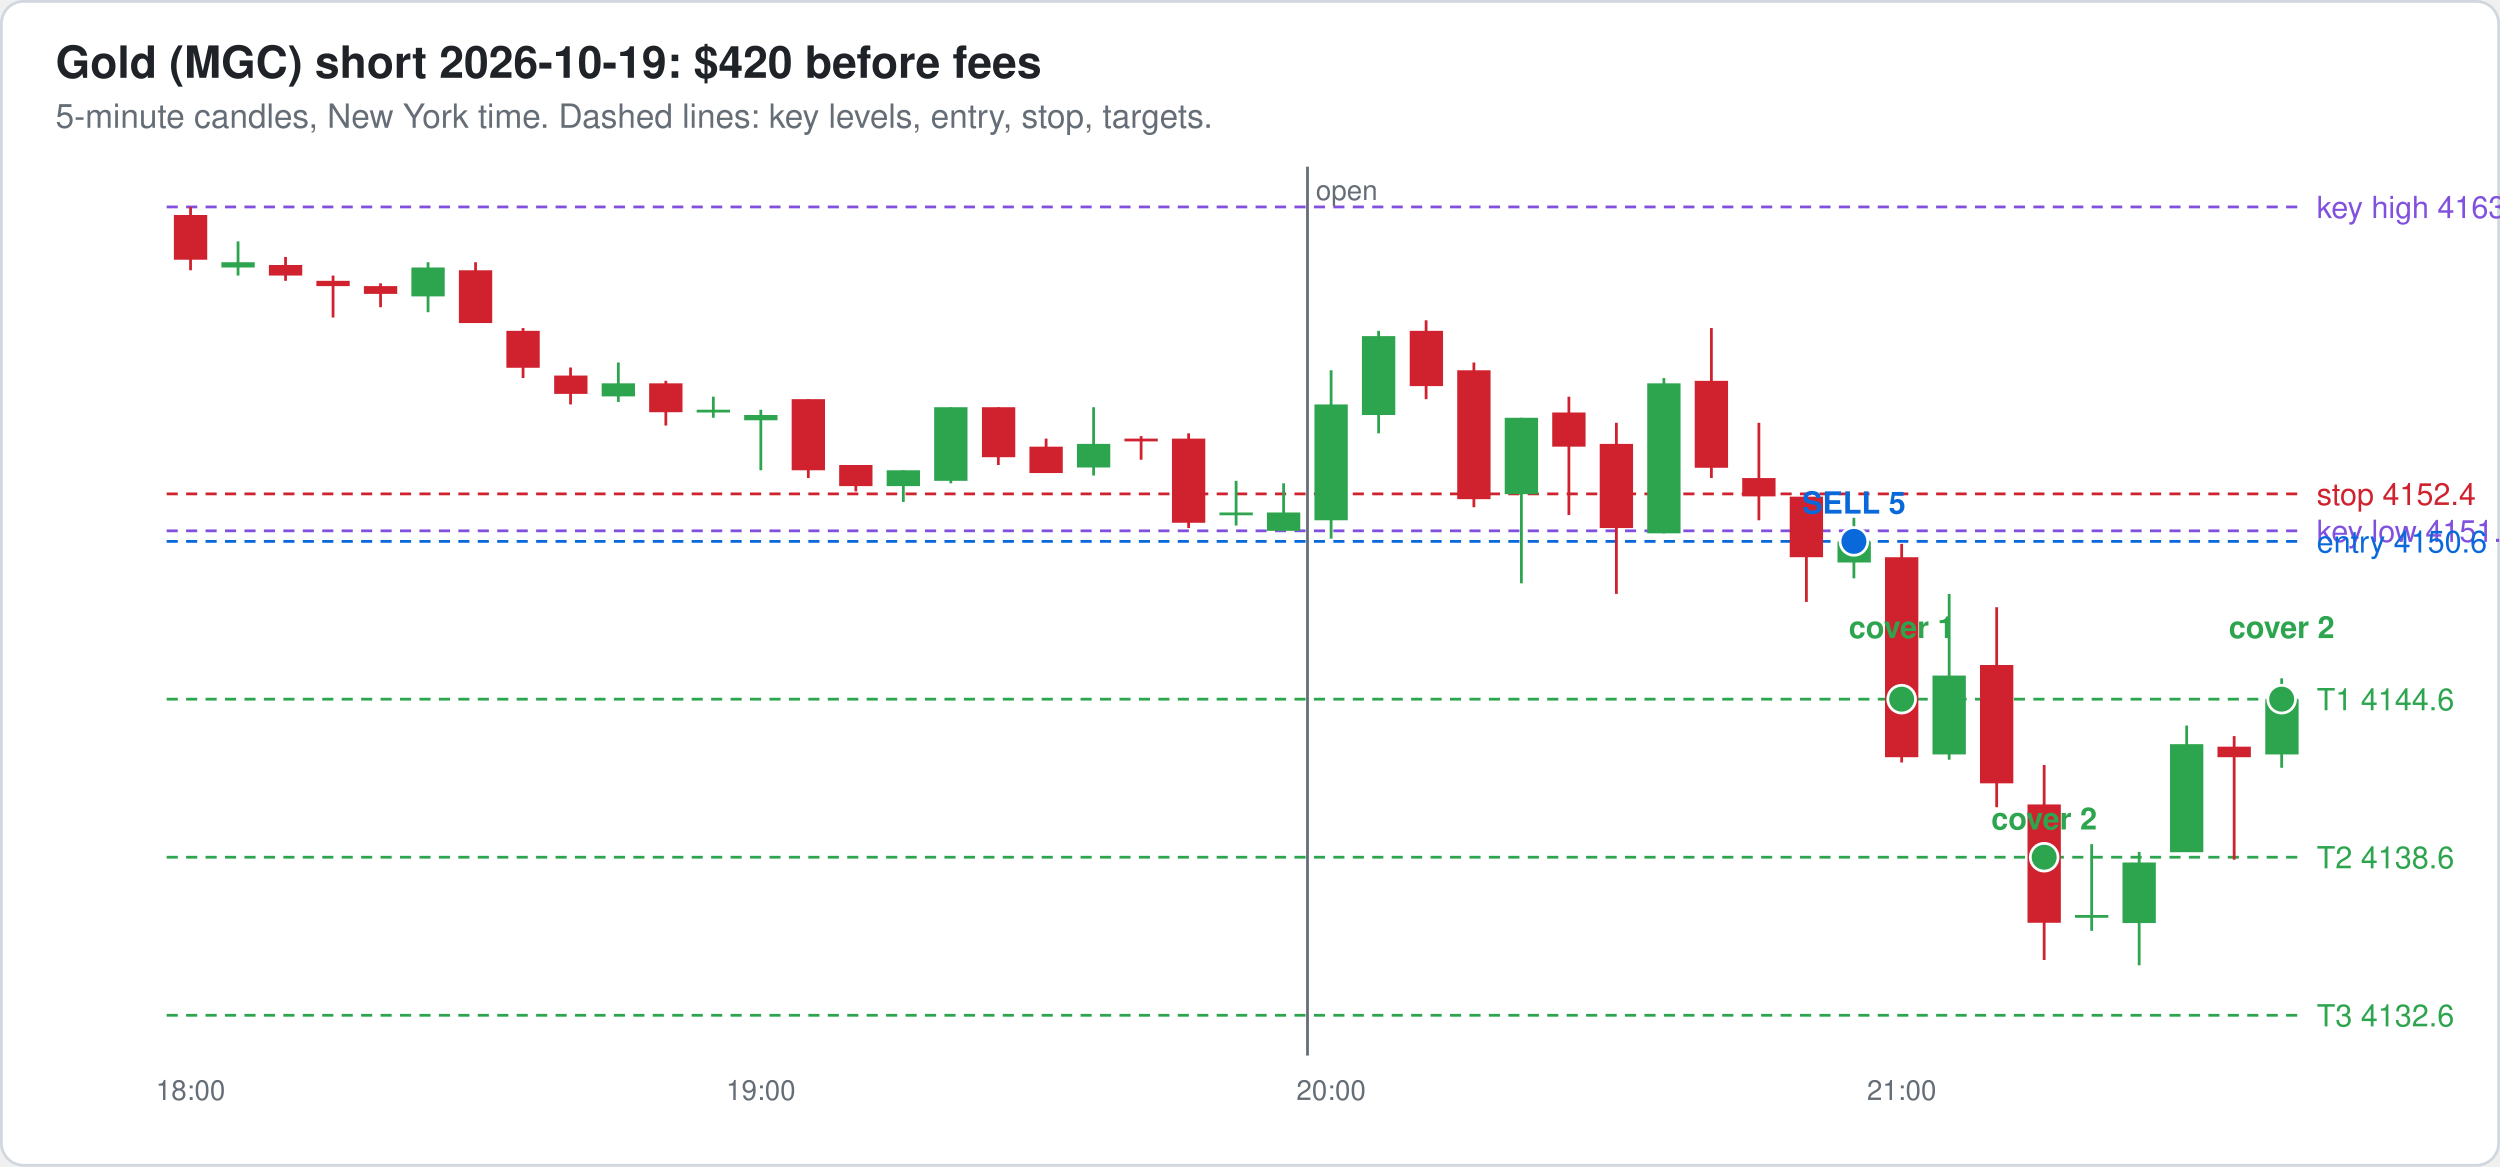
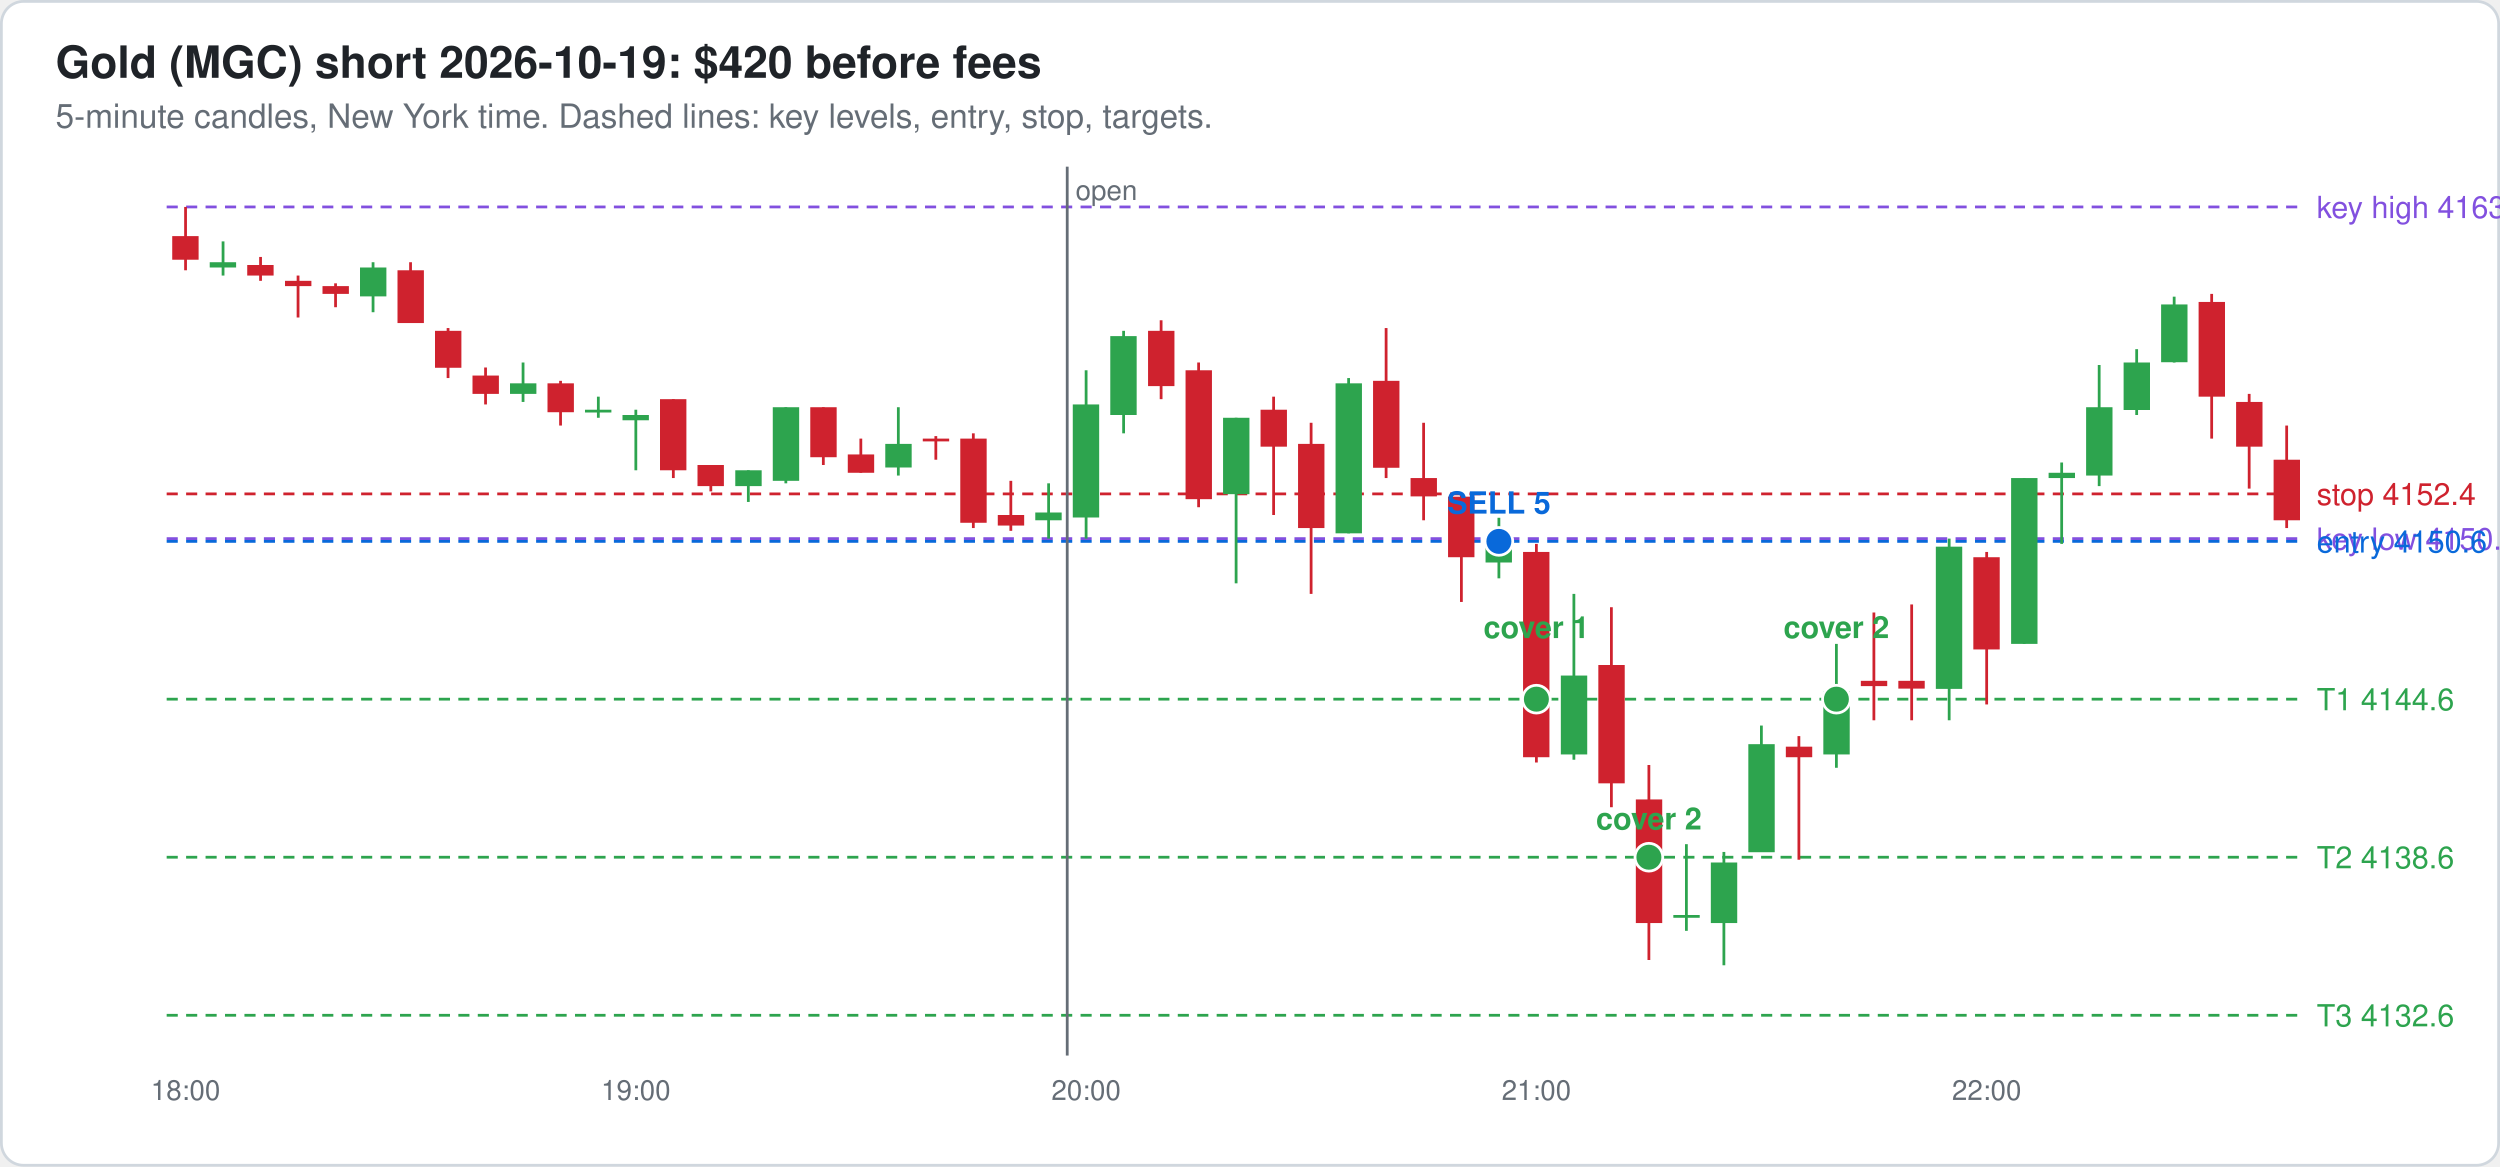
<svg xmlns="http://www.w3.org/2000/svg" width="900" height="420" viewBox="0 0 900 420" font-family="Helvetica, Arial, sans-serif">
  <rect x="0.5" y="0.5" width="899" height="419" rx="8" fill="#ffffff" stroke="#d0d7de" />
  <text x="20" y="28" font-size="16" font-weight="bold" fill="#1f2328">Gold (MGC) short 2026-10-19: $420 before fees</text>
  <text x="20" y="46" font-size="12" fill="#656d76">5-minute candles, New York time. Dashed lines: key levels, entry, stop, targets.</text>
  <line x1="60" x2="830" y1="74.5" y2="74.5" stroke="#8250df" stroke-dasharray="4 3" />
  <text x="834" y="78.5" font-size="11" fill="#8250df">key high 4163.2998046875</text>
-   <line x1="60" x2="830" y1="191.1" y2="191.1" stroke="#8250df" stroke-dasharray="4 3" />
-   <text x="834" y="195.1" font-size="11" fill="#8250df">key low 4151.0</text>
+   <line x1="60" x2="830" y1="193.9" y2="193.9" stroke="#8250df" stroke-dasharray="4 3" />
+   <text x="834" y="197.9" font-size="11" fill="#8250df">key low 4150.7001953125</text>
  <line x1="60" x2="830" y1="194.9" y2="194.9" stroke="#0969da" stroke-dasharray="4 3" />
  <text x="834" y="198.9" font-size="11" fill="#0969da">entry 4150.6</text>
  <line x1="60" x2="830" y1="177.8" y2="177.8" stroke="#cf222e" stroke-dasharray="4 3" />
  <text x="834" y="181.8" font-size="11" fill="#cf222e">stop 4152.4</text>
  <line x1="60" x2="830" y1="251.7" y2="251.7" stroke="#2da44e" stroke-dasharray="4 3" />
  <text x="834" y="255.7" font-size="11" fill="#2da44e">T1 4144.6</text>
  <line x1="60" x2="830" y1="308.6" y2="308.6" stroke="#2da44e" stroke-dasharray="4 3" />
  <text x="834" y="312.6" font-size="11" fill="#2da44e">T2 4138.6</text>
  <line x1="60" x2="830" y1="365.5" y2="365.5" stroke="#2da44e" stroke-dasharray="4 3" />
  <text x="834" y="369.5" font-size="11" fill="#2da44e">T3 4132.6</text>
-   <line x1="68.6" x2="68.6" y1="74.5" y2="97.3" stroke="#cf222e" />
-   <rect x="62.6" y="77.4" width="12.0" height="16.1" fill="#cf222e" />
-   <text x="68.6" y="396" font-size="10" text-anchor="middle" fill="#656d76">18:00</text>
-   <line x1="85.7" x2="85.7" y1="86.9" y2="99.2" stroke="#2da44e" />
-   <rect x="79.7" y="94.4" width="12.0" height="1.9" fill="#2da44e" />
-   <line x1="102.8" x2="102.8" y1="92.5" y2="101.1" stroke="#cf222e" />
-   <rect x="96.8" y="95.4" width="12.0" height="3.8" fill="#cf222e" />
-   <line x1="119.9" x2="119.9" y1="99.2" y2="114.3" stroke="#cf222e" />
-   <rect x="113.9" y="101.1" width="12.0" height="1.9" fill="#cf222e" />
-   <line x1="137.0" x2="137.0" y1="102.0" y2="110.6" stroke="#cf222e" />
-   <rect x="131.0" y="103.0" width="12.0" height="2.8" fill="#cf222e" />
-   <line x1="154.1" x2="154.1" y1="94.4" y2="112.4" stroke="#2da44e" />
-   <rect x="148.1" y="96.3" width="12.0" height="10.4" fill="#2da44e" />
-   <line x1="171.2" x2="171.2" y1="94.4" y2="116.2" stroke="#cf222e" />
-   <rect x="165.2" y="97.3" width="12.0" height="19.0" fill="#cf222e" />
-   <line x1="188.3" x2="188.3" y1="118.1" y2="136.1" stroke="#cf222e" />
-   <rect x="182.3" y="119.1" width="12.0" height="13.3" fill="#cf222e" />
-   <line x1="205.4" x2="205.4" y1="132.3" y2="145.6" stroke="#cf222e" />
-   <rect x="199.5" y="135.2" width="12.0" height="6.6" fill="#cf222e" />
-   <line x1="222.6" x2="222.6" y1="130.5" y2="144.7" stroke="#2da44e" />
-   <rect x="216.6" y="138.0" width="12.0" height="4.7" fill="#2da44e" />
-   <line x1="239.7" x2="239.7" y1="137.1" y2="153.2" stroke="#cf222e" />
-   <rect x="233.7" y="138.0" width="12.0" height="10.4" fill="#cf222e" />
-   <line x1="256.8" x2="256.8" y1="142.8" y2="150.4" stroke="#2da44e" />
-   <rect x="250.8" y="147.5" width="12.0" height="1.0" fill="#2da44e" />
-   <line x1="273.9" x2="273.9" y1="147.5" y2="169.3" stroke="#2da44e" />
-   <rect x="267.9" y="149.4" width="12.0" height="1.9" fill="#2da44e" />
-   <text x="273.9" y="396" font-size="10" text-anchor="middle" fill="#656d76">19:00</text>
-   <line x1="291.0" x2="291.0" y1="143.7" y2="172.1" stroke="#cf222e" />
-   <rect x="285.0" y="143.7" width="12.0" height="25.6" fill="#cf222e" />
-   <line x1="308.1" x2="308.1" y1="167.4" y2="176.9" stroke="#cf222e" />
-   <rect x="302.1" y="167.4" width="12.0" height="7.6" fill="#cf222e" />
-   <line x1="325.2" x2="325.2" y1="169.3" y2="180.7" stroke="#2da44e" />
-   <rect x="319.2" y="169.3" width="12.0" height="5.7" fill="#2da44e" />
-   <line x1="342.3" x2="342.3" y1="146.6" y2="174.0" stroke="#2da44e" />
-   <rect x="336.3" y="146.6" width="12.0" height="26.5" fill="#2da44e" />
-   <line x1="359.4" x2="359.4" y1="146.6" y2="167.4" stroke="#cf222e" />
-   <rect x="353.5" y="146.6" width="12.0" height="18.0" fill="#cf222e" />
-   <line x1="376.6" x2="376.6" y1="157.9" y2="170.2" stroke="#cf222e" />
-   <rect x="370.6" y="160.8" width="12.0" height="9.5" fill="#cf222e" />
-   <line x1="393.7" x2="393.7" y1="146.6" y2="171.2" stroke="#2da44e" />
-   <rect x="387.7" y="159.8" width="12.0" height="8.5" fill="#2da44e" />
-   <line x1="410.8" x2="410.8" y1="157.0" y2="165.5" stroke="#cf222e" />
-   <rect x="404.8" y="157.9" width="12.0" height="1.0" fill="#cf222e" />
-   <line x1="427.9" x2="427.9" y1="156.0" y2="190.1" stroke="#cf222e" />
-   <rect x="421.9" y="157.9" width="12.0" height="30.3" fill="#cf222e" />
-   <line x1="445.0" x2="445.0" y1="173.1" y2="189.2" stroke="#2da44e" />
-   <rect x="439.0" y="184.5" width="12.0" height="1.0" fill="#2da44e" />
-   <line x1="462.1" x2="462.1" y1="174.0" y2="191.1" stroke="#2da44e" />
-   <rect x="456.1" y="184.5" width="12.0" height="6.6" fill="#2da44e" />
-   <line x1="479.2" x2="479.2" y1="133.3" y2="193.9" stroke="#2da44e" />
-   <rect x="473.2" y="145.6" width="12.0" height="41.7" fill="#2da44e" />
-   <text x="479.2" y="396" font-size="10" text-anchor="middle" fill="#656d76">20:00</text>
-   <line x1="496.3" x2="496.3" y1="119.1" y2="156.0" stroke="#2da44e" />
-   <rect x="490.3" y="121.0" width="12.0" height="28.4" fill="#2da44e" />
-   <line x1="513.4" x2="513.4" y1="115.3" y2="143.7" stroke="#cf222e" />
-   <rect x="507.5" y="119.1" width="12.0" height="19.9" fill="#cf222e" />
-   <line x1="530.6" x2="530.6" y1="130.5" y2="182.6" stroke="#cf222e" />
-   <rect x="524.6" y="133.3" width="12.0" height="46.4" fill="#cf222e" />
-   <line x1="547.7" x2="547.7" y1="150.4" y2="210.0" stroke="#2da44e" />
-   <rect x="541.7" y="150.4" width="12.0" height="27.5" fill="#2da44e" />
-   <line x1="564.8" x2="564.8" y1="142.8" y2="185.4" stroke="#cf222e" />
-   <rect x="558.8" y="148.5" width="12.0" height="12.3" fill="#cf222e" />
-   <line x1="581.9" x2="581.9" y1="152.2" y2="213.8" stroke="#cf222e" />
-   <rect x="575.9" y="159.8" width="12.0" height="30.3" fill="#cf222e" />
-   <line x1="599.0" x2="599.0" y1="136.1" y2="192.0" stroke="#2da44e" />
-   <rect x="593.0" y="138.0" width="12.0" height="54.0" fill="#2da44e" />
-   <line x1="616.1" x2="616.1" y1="118.1" y2="172.1" stroke="#cf222e" />
-   <rect x="610.1" y="137.1" width="12.0" height="31.3" fill="#cf222e" />
-   <line x1="633.2" x2="633.2" y1="152.2" y2="187.3" stroke="#cf222e" />
-   <rect x="627.2" y="172.1" width="12.0" height="6.6" fill="#cf222e" />
-   <line x1="650.3" x2="650.3" y1="177.8" y2="216.7" stroke="#cf222e" />
-   <rect x="644.3" y="178.8" width="12.0" height="21.8" fill="#cf222e" />
-   <line x1="667.4" x2="667.4" y1="186.4" y2="208.2" stroke="#2da44e" />
-   <rect x="661.5" y="194.9" width="12.0" height="7.6" fill="#2da44e" />
-   <line x1="684.6" x2="684.6" y1="195.8" y2="274.5" stroke="#cf222e" />
-   <rect x="678.6" y="200.6" width="12.0" height="72.0" fill="#cf222e" />
-   <text x="684.6" y="396" font-size="10" text-anchor="middle" fill="#656d76">21:00</text>
-   <line x1="701.7" x2="701.7" y1="213.8" y2="273.5" stroke="#2da44e" />
-   <rect x="695.7" y="243.2" width="12.0" height="28.4" fill="#2da44e" />
-   <line x1="718.8" x2="718.8" y1="218.6" y2="290.6" stroke="#cf222e" />
-   <rect x="712.8" y="239.4" width="12.0" height="42.6" fill="#cf222e" />
-   <line x1="735.9" x2="735.9" y1="275.4" y2="345.6" stroke="#cf222e" />
-   <rect x="729.9" y="289.6" width="12.0" height="42.6" fill="#cf222e" />
-   <line x1="753.0" x2="753.0" y1="303.9" y2="335.1" stroke="#2da44e" />
-   <rect x="747.0" y="329.4" width="12.0" height="1.0" fill="#2da44e" />
-   <line x1="770.1" x2="770.1" y1="306.7" y2="347.5" stroke="#2da44e" />
-   <rect x="764.1" y="310.5" width="12.0" height="21.8" fill="#2da44e" />
-   <line x1="787.2" x2="787.2" y1="261.2" y2="306.7" stroke="#2da44e" />
-   <rect x="781.2" y="267.9" width="12.0" height="38.9" fill="#2da44e" />
-   <line x1="804.3" x2="804.3" y1="265.0" y2="309.5" stroke="#cf222e" />
-   <rect x="798.3" y="268.8" width="12.0" height="3.8" fill="#cf222e" />
-   <line x1="821.4" x2="821.4" y1="244.2" y2="276.4" stroke="#2da44e" />
-   <rect x="815.5" y="251.7" width="12.0" height="19.9" fill="#2da44e" />
-   <line x1="470.7" x2="470.7" y1="60" y2="380" stroke="#656d76" />
-   <text x="473.7" y="72" font-size="10" fill="#656d76">open</text>
-   <circle cx="667.4" cy="194.9" r="5" fill="#0969da" stroke="#fff" />
-   <text x="667.4" y="184.9" font-size="11" font-weight="bold" text-anchor="middle" fill="#0969da">SELL 5</text>
-   <circle cx="684.6" cy="251.7" r="5" fill="#2da44e" stroke="#fff" />
-   <text x="684.6" y="229.7" font-size="11" font-weight="bold" text-anchor="middle" fill="#2da44e">cover 1</text>
-   <circle cx="735.9" cy="308.6" r="5" fill="#2da44e" stroke="#fff" />
-   <text x="735.9" y="298.6" font-size="11" font-weight="bold" text-anchor="middle" fill="#2da44e">cover 2</text>
-   <circle cx="821.4" cy="251.7" r="5" fill="#2da44e" stroke="#fff" />
-   <text x="821.4" y="229.7" font-size="11" font-weight="bold" text-anchor="middle" fill="#2da44e">cover 2</text>
+   <line x1="66.8" x2="66.8" y1="74.5" y2="97.3" stroke="#cf222e" />
+   <rect x="62.0" y="85.0" width="9.5" height="8.5" fill="#cf222e" />
+   <text x="66.8" y="396" font-size="10" text-anchor="middle" fill="#656d76">18:00</text>
+   <line x1="80.3" x2="80.3" y1="86.9" y2="99.2" stroke="#2da44e" />
+   <rect x="75.5" y="94.4" width="9.5" height="1.9" fill="#2da44e" />
+   <line x1="93.8" x2="93.8" y1="92.5" y2="101.1" stroke="#cf222e" />
+   <rect x="89.0" y="95.4" width="9.5" height="3.8" fill="#cf222e" />
+   <line x1="107.3" x2="107.3" y1="99.2" y2="114.3" stroke="#cf222e" />
+   <rect x="102.6" y="101.1" width="9.5" height="1.9" fill="#cf222e" />
+   <line x1="120.8" x2="120.8" y1="102.0" y2="110.6" stroke="#cf222e" />
+   <rect x="116.1" y="103.0" width="9.5" height="2.8" fill="#cf222e" />
+   <line x1="134.3" x2="134.3" y1="94.4" y2="112.4" stroke="#2da44e" />
+   <rect x="129.6" y="96.3" width="9.5" height="10.4" fill="#2da44e" />
+   <line x1="147.8" x2="147.8" y1="94.4" y2="116.2" stroke="#cf222e" />
+   <rect x="143.1" y="97.3" width="9.5" height="19.0" fill="#cf222e" />
+   <line x1="161.3" x2="161.3" y1="118.1" y2="136.1" stroke="#cf222e" />
+   <rect x="156.6" y="119.1" width="9.5" height="13.3" fill="#cf222e" />
+   <line x1="174.8" x2="174.8" y1="132.3" y2="145.6" stroke="#cf222e" />
+   <rect x="170.1" y="135.2" width="9.5" height="6.6" fill="#cf222e" />
+   <line x1="188.3" x2="188.3" y1="130.5" y2="144.7" stroke="#2da44e" />
+   <rect x="183.6" y="138.0" width="9.5" height="3.8" fill="#2da44e" />
+   <line x1="201.8" x2="201.8" y1="137.1" y2="153.2" stroke="#cf222e" />
+   <rect x="197.1" y="138.0" width="9.5" height="10.4" fill="#cf222e" />
+   <line x1="215.4" x2="215.4" y1="142.8" y2="150.4" stroke="#2da44e" />
+   <rect x="210.6" y="147.5" width="9.5" height="1.0" fill="#2da44e" />
+   <line x1="228.9" x2="228.9" y1="147.5" y2="169.3" stroke="#2da44e" />
+   <rect x="224.1" y="149.4" width="9.5" height="1.9" fill="#2da44e" />
+   <text x="228.9" y="396" font-size="10" text-anchor="middle" fill="#656d76">19:00</text>
+   <line x1="242.4" x2="242.4" y1="143.7" y2="172.1" stroke="#cf222e" />
+   <rect x="237.6" y="143.7" width="9.5" height="25.6" fill="#cf222e" />
+   <line x1="255.9" x2="255.9" y1="167.4" y2="176.9" stroke="#cf222e" />
+   <rect x="251.1" y="167.4" width="9.5" height="7.6" fill="#cf222e" />
+   <line x1="269.4" x2="269.4" y1="169.3" y2="180.7" stroke="#2da44e" />
+   <rect x="264.7" y="169.3" width="9.5" height="5.7" fill="#2da44e" />
+   <line x1="282.9" x2="282.9" y1="146.6" y2="174.0" stroke="#2da44e" />
+   <rect x="278.2" y="146.6" width="9.5" height="26.5" fill="#2da44e" />
+   <line x1="296.4" x2="296.4" y1="146.6" y2="167.4" stroke="#cf222e" />
+   <rect x="291.7" y="146.6" width="9.5" height="18.0" fill="#cf222e" />
+   <line x1="309.9" x2="309.9" y1="157.9" y2="170.2" stroke="#cf222e" />
+   <rect x="305.2" y="163.6" width="9.5" height="6.6" fill="#cf222e" />
+   <line x1="323.4" x2="323.4" y1="146.6" y2="171.2" stroke="#2da44e" />
+   <rect x="318.7" y="159.8" width="9.5" height="8.5" fill="#2da44e" />
+   <line x1="336.9" x2="336.9" y1="157.0" y2="165.5" stroke="#cf222e" />
+   <rect x="332.2" y="157.9" width="9.5" height="1.0" fill="#cf222e" />
+   <line x1="350.4" x2="350.4" y1="156.0" y2="190.1" stroke="#cf222e" />
+   <rect x="345.7" y="157.9" width="9.5" height="30.3" fill="#cf222e" />
+   <line x1="363.9" x2="363.9" y1="173.1" y2="191.1" stroke="#cf222e" />
+   <rect x="359.2" y="185.4" width="9.5" height="3.8" fill="#cf222e" />
+   <line x1="377.5" x2="377.5" y1="174.0" y2="193.9" stroke="#2da44e" />
+   <rect x="372.7" y="184.5" width="9.5" height="2.8" fill="#2da44e" />
+   <line x1="391.0" x2="391.0" y1="133.3" y2="193.9" stroke="#2da44e" />
+   <rect x="386.2" y="145.6" width="9.5" height="40.7" fill="#2da44e" />
+   <text x="391.0" y="396" font-size="10" text-anchor="middle" fill="#656d76">20:00</text>
+   <line x1="404.5" x2="404.5" y1="119.1" y2="156.0" stroke="#2da44e" />
+   <rect x="399.7" y="121.0" width="9.5" height="28.4" fill="#2da44e" />
+   <line x1="418.0" x2="418.0" y1="115.3" y2="143.7" stroke="#cf222e" />
+   <rect x="413.3" y="119.1" width="9.5" height="19.9" fill="#cf222e" />
+   <line x1="431.5" x2="431.5" y1="130.5" y2="182.6" stroke="#cf222e" />
+   <rect x="426.8" y="133.3" width="9.5" height="46.4" fill="#cf222e" />
+   <line x1="445.0" x2="445.0" y1="150.4" y2="210.0" stroke="#2da44e" />
+   <rect x="440.3" y="150.4" width="9.5" height="27.5" fill="#2da44e" />
+   <line x1="458.5" x2="458.5" y1="142.8" y2="185.4" stroke="#cf222e" />
+   <rect x="453.8" y="147.5" width="9.5" height="13.3" fill="#cf222e" />
+   <line x1="472.0" x2="472.0" y1="152.2" y2="213.8" stroke="#cf222e" />
+   <rect x="467.3" y="159.8" width="9.5" height="30.3" fill="#cf222e" />
+   <line x1="485.5" x2="485.5" y1="136.1" y2="192.0" stroke="#2da44e" />
+   <rect x="480.8" y="138.0" width="9.5" height="54.0" fill="#2da44e" />
+   <line x1="499.0" x2="499.0" y1="118.1" y2="172.1" stroke="#cf222e" />
+   <rect x="494.3" y="137.1" width="9.5" height="31.3" fill="#cf222e" />
+   <line x1="512.5" x2="512.5" y1="152.2" y2="187.3" stroke="#cf222e" />
+   <rect x="507.8" y="172.1" width="9.5" height="6.6" fill="#cf222e" />
+   <line x1="526.1" x2="526.1" y1="177.8" y2="216.7" stroke="#cf222e" />
+   <rect x="521.3" y="178.8" width="9.5" height="21.8" fill="#cf222e" />
+   <line x1="539.6" x2="539.6" y1="186.4" y2="208.2" stroke="#2da44e" />
+   <rect x="534.8" y="194.9" width="9.5" height="7.6" fill="#2da44e" />
+   <line x1="553.1" x2="553.1" y1="195.8" y2="274.5" stroke="#cf222e" />
+   <rect x="548.3" y="198.7" width="9.5" height="73.9" fill="#cf222e" />
+   <text x="553.1" y="396" font-size="10" text-anchor="middle" fill="#656d76">21:00</text>
+   <line x1="566.6" x2="566.6" y1="213.8" y2="273.5" stroke="#2da44e" />
+   <rect x="561.9" y="243.2" width="9.5" height="28.4" fill="#2da44e" />
+   <line x1="580.1" x2="580.1" y1="218.6" y2="290.6" stroke="#cf222e" />
+   <rect x="575.4" y="239.4" width="9.5" height="42.6" fill="#cf222e" />
+   <line x1="593.6" x2="593.6" y1="275.4" y2="345.6" stroke="#cf222e" />
+   <rect x="588.9" y="287.8" width="9.5" height="44.5" fill="#cf222e" />
+   <line x1="607.1" x2="607.1" y1="303.9" y2="335.1" stroke="#2da44e" />
+   <rect x="602.4" y="329.4" width="9.5" height="1.0" fill="#2da44e" />
+   <line x1="620.6" x2="620.6" y1="306.7" y2="347.5" stroke="#2da44e" />
+   <rect x="615.9" y="310.5" width="9.5" height="21.8" fill="#2da44e" />
+   <line x1="634.1" x2="634.1" y1="261.2" y2="306.7" stroke="#2da44e" />
+   <rect x="629.4" y="267.9" width="9.5" height="38.9" fill="#2da44e" />
+   <line x1="647.6" x2="647.6" y1="265.0" y2="309.5" stroke="#cf222e" />
+   <rect x="642.9" y="268.8" width="9.5" height="3.8" fill="#cf222e" />
+   <line x1="661.1" x2="661.1" y1="231.8" y2="276.4" stroke="#2da44e" />
+   <rect x="656.4" y="248.9" width="9.5" height="22.7" fill="#2da44e" />
+   <line x1="674.6" x2="674.6" y1="220.5" y2="259.3" stroke="#cf222e" />
+   <rect x="669.9" y="245.1" width="9.5" height="1.9" fill="#cf222e" />
+   <line x1="688.2" x2="688.2" y1="217.6" y2="259.3" stroke="#cf222e" />
+   <rect x="683.4" y="245.1" width="9.5" height="2.8" fill="#cf222e" />
+   <line x1="701.7" x2="701.7" y1="193.9" y2="259.3" stroke="#2da44e" />
+   <rect x="696.9" y="196.8" width="9.5" height="51.2" fill="#2da44e" />
+   <line x1="715.2" x2="715.2" y1="198.7" y2="253.6" stroke="#cf222e" />
+   <rect x="710.4" y="200.6" width="9.5" height="33.2" fill="#cf222e" />
+   <text x="715.2" y="396" font-size="10" text-anchor="middle" fill="#656d76">22:00</text>
+   <line x1="728.7" x2="728.7" y1="172.1" y2="231.8" stroke="#2da44e" />
+   <rect x="724.0" y="172.1" width="9.5" height="59.7" fill="#2da44e" />
+   <line x1="742.2" x2="742.2" y1="166.5" y2="195.8" stroke="#2da44e" />
+   <rect x="737.5" y="170.2" width="9.5" height="1.9" fill="#2da44e" />
+   <line x1="755.7" x2="755.7" y1="131.4" y2="175.0" stroke="#2da44e" />
+   <rect x="751.0" y="146.6" width="9.5" height="24.6" fill="#2da44e" />
+   <line x1="769.2" x2="769.2" y1="125.7" y2="149.4" stroke="#2da44e" />
+   <rect x="764.5" y="130.5" width="9.5" height="17.1" fill="#2da44e" />
+   <line x1="782.7" x2="782.7" y1="106.8" y2="130.5" stroke="#2da44e" />
+   <rect x="778.0" y="109.6" width="9.5" height="20.8" fill="#2da44e" />
+   <line x1="796.2" x2="796.2" y1="105.8" y2="157.9" stroke="#cf222e" />
+   <rect x="791.5" y="108.7" width="9.5" height="34.1" fill="#cf222e" />
+   <line x1="809.7" x2="809.7" y1="141.8" y2="175.9" stroke="#cf222e" />
+   <rect x="805.0" y="144.7" width="9.5" height="16.1" fill="#cf222e" />
+   <line x1="823.2" x2="823.2" y1="153.2" y2="190.1" stroke="#cf222e" />
+   <rect x="818.5" y="165.5" width="9.5" height="21.8" fill="#cf222e" />
+   <line x1="384.2" x2="384.2" y1="60" y2="380" stroke="#656d76" />
+   <text x="387.2" y="72" font-size="10" fill="#656d76">open</text>
+   <circle cx="539.6" cy="194.9" r="5" fill="#0969da" stroke="#fff" />
+   <text x="539.6" y="184.9" font-size="11" font-weight="bold" text-anchor="middle" fill="#0969da">SELL 5</text>
+   <circle cx="553.1" cy="251.7" r="5" fill="#2da44e" stroke="#fff" />
+   <text x="553.1" y="229.7" font-size="11" font-weight="bold" text-anchor="middle" fill="#2da44e">cover 1</text>
+   <circle cx="593.6" cy="308.6" r="5" fill="#2da44e" stroke="#fff" />
+   <text x="593.6" y="298.6" font-size="11" font-weight="bold" text-anchor="middle" fill="#2da44e">cover 2</text>
+   <circle cx="661.1" cy="251.7" r="5" fill="#2da44e" stroke="#fff" />
+   <text x="661.1" y="229.7" font-size="11" font-weight="bold" text-anchor="middle" fill="#2da44e">cover 2</text>
</svg>
